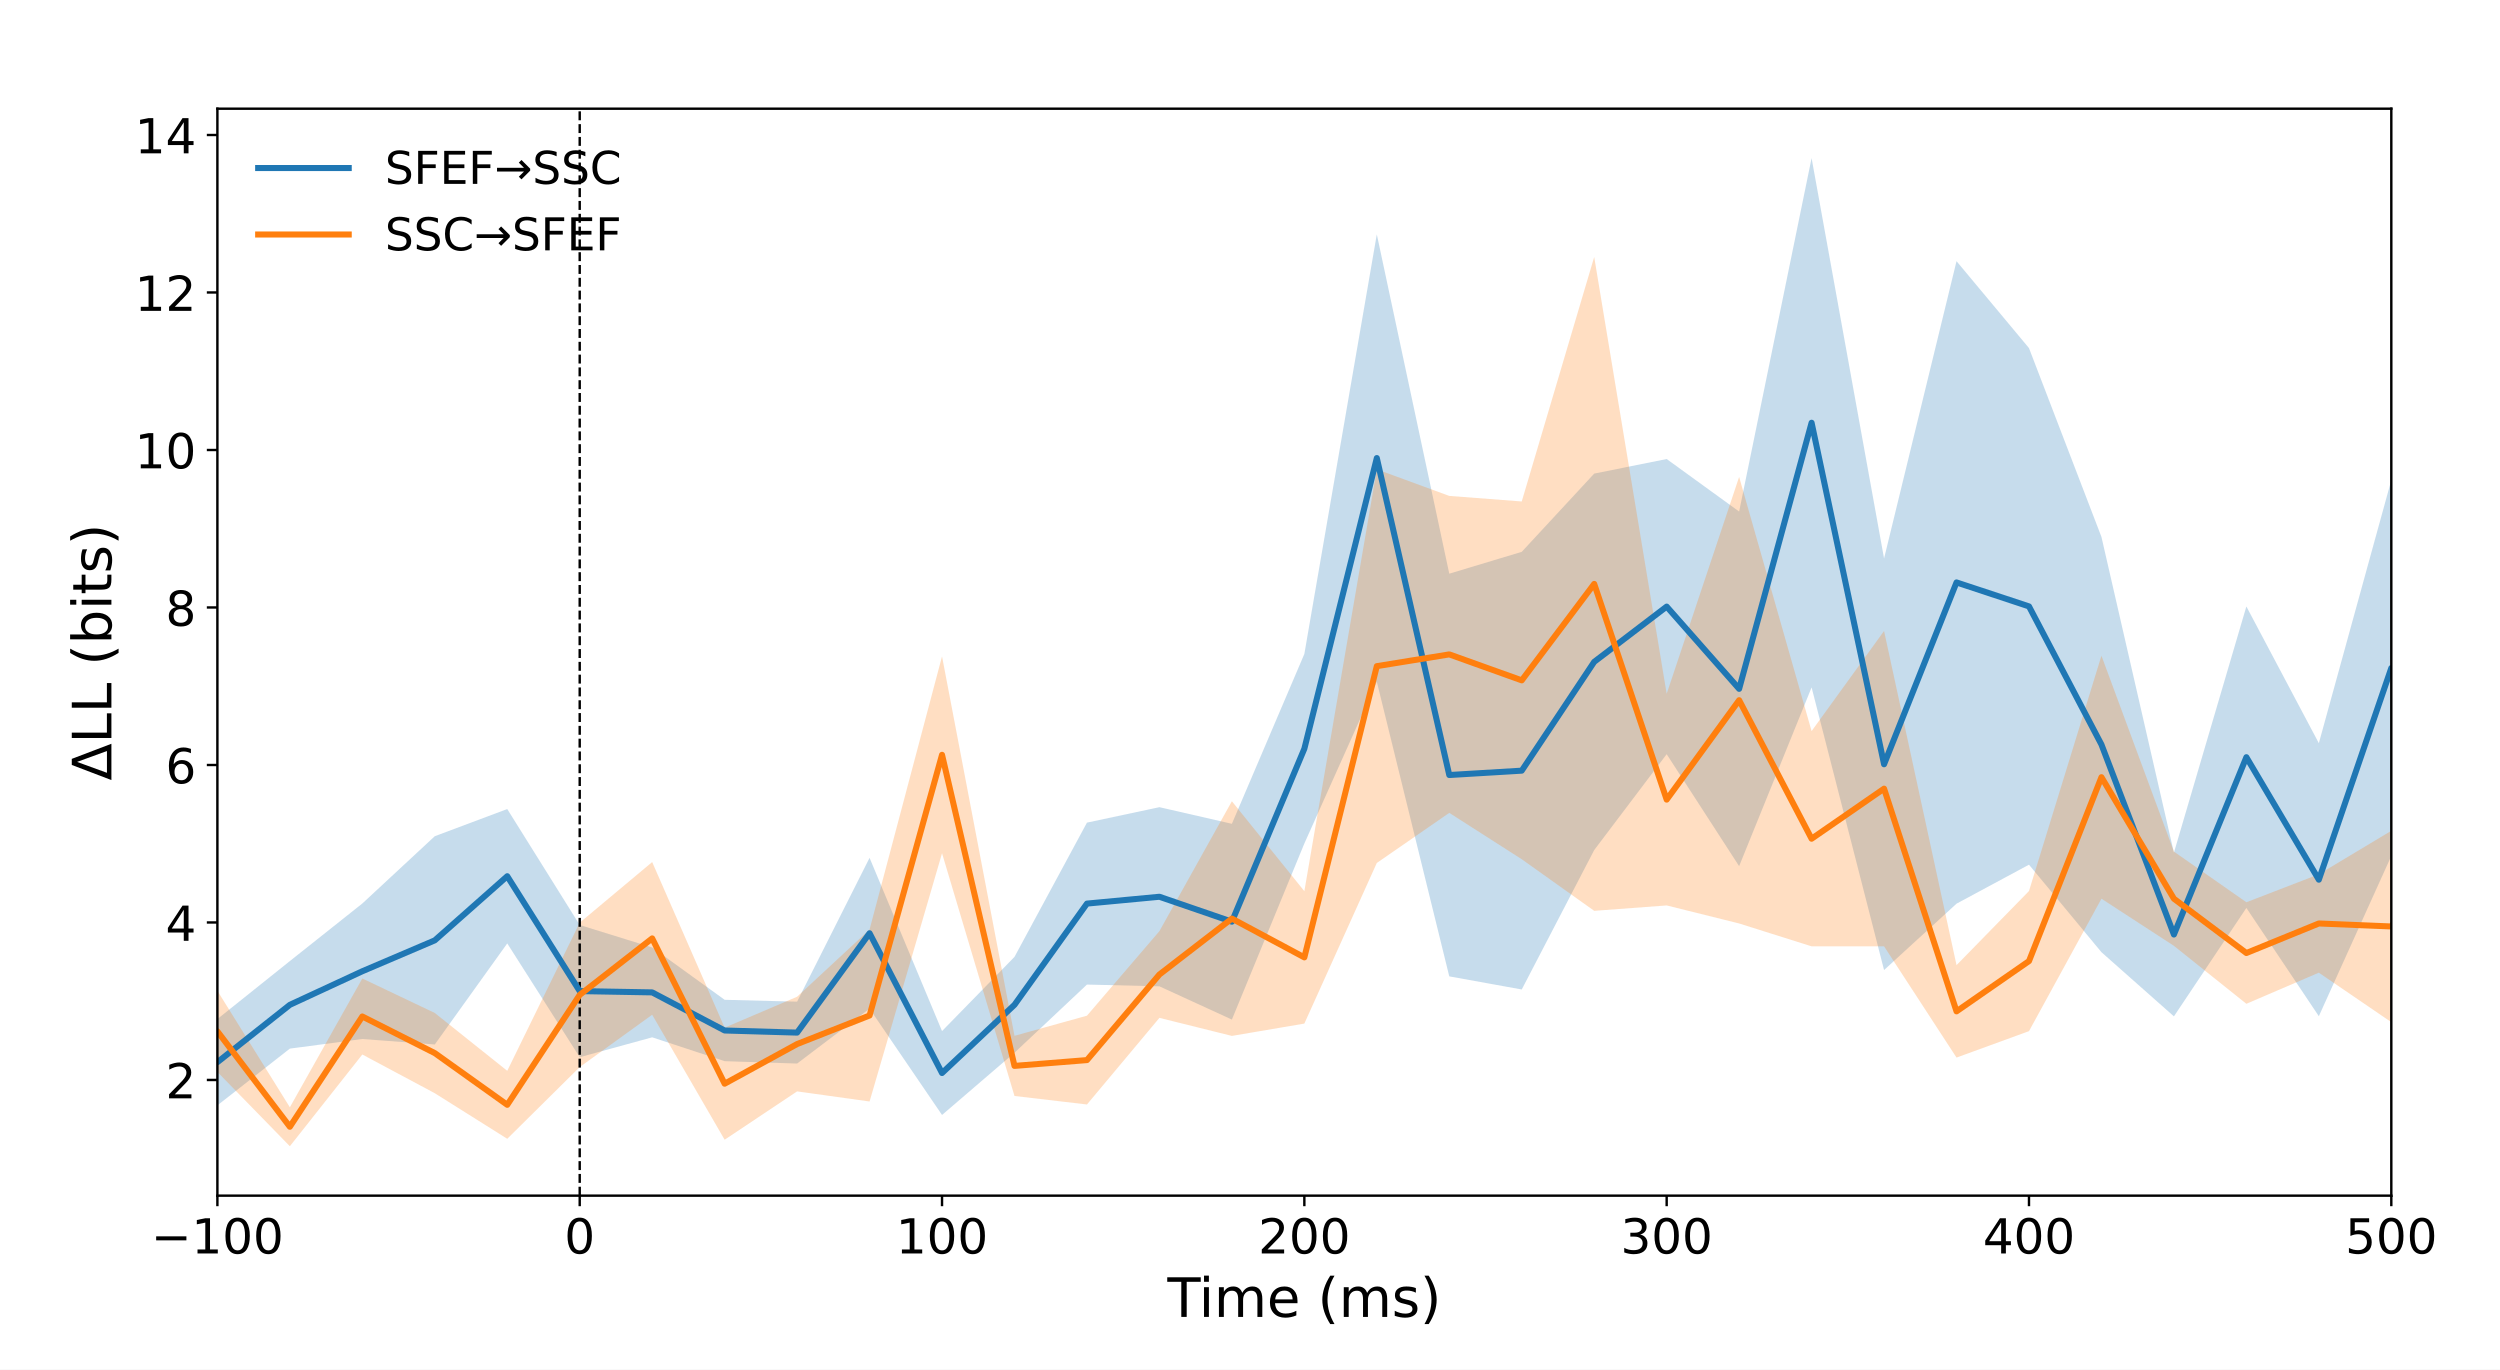
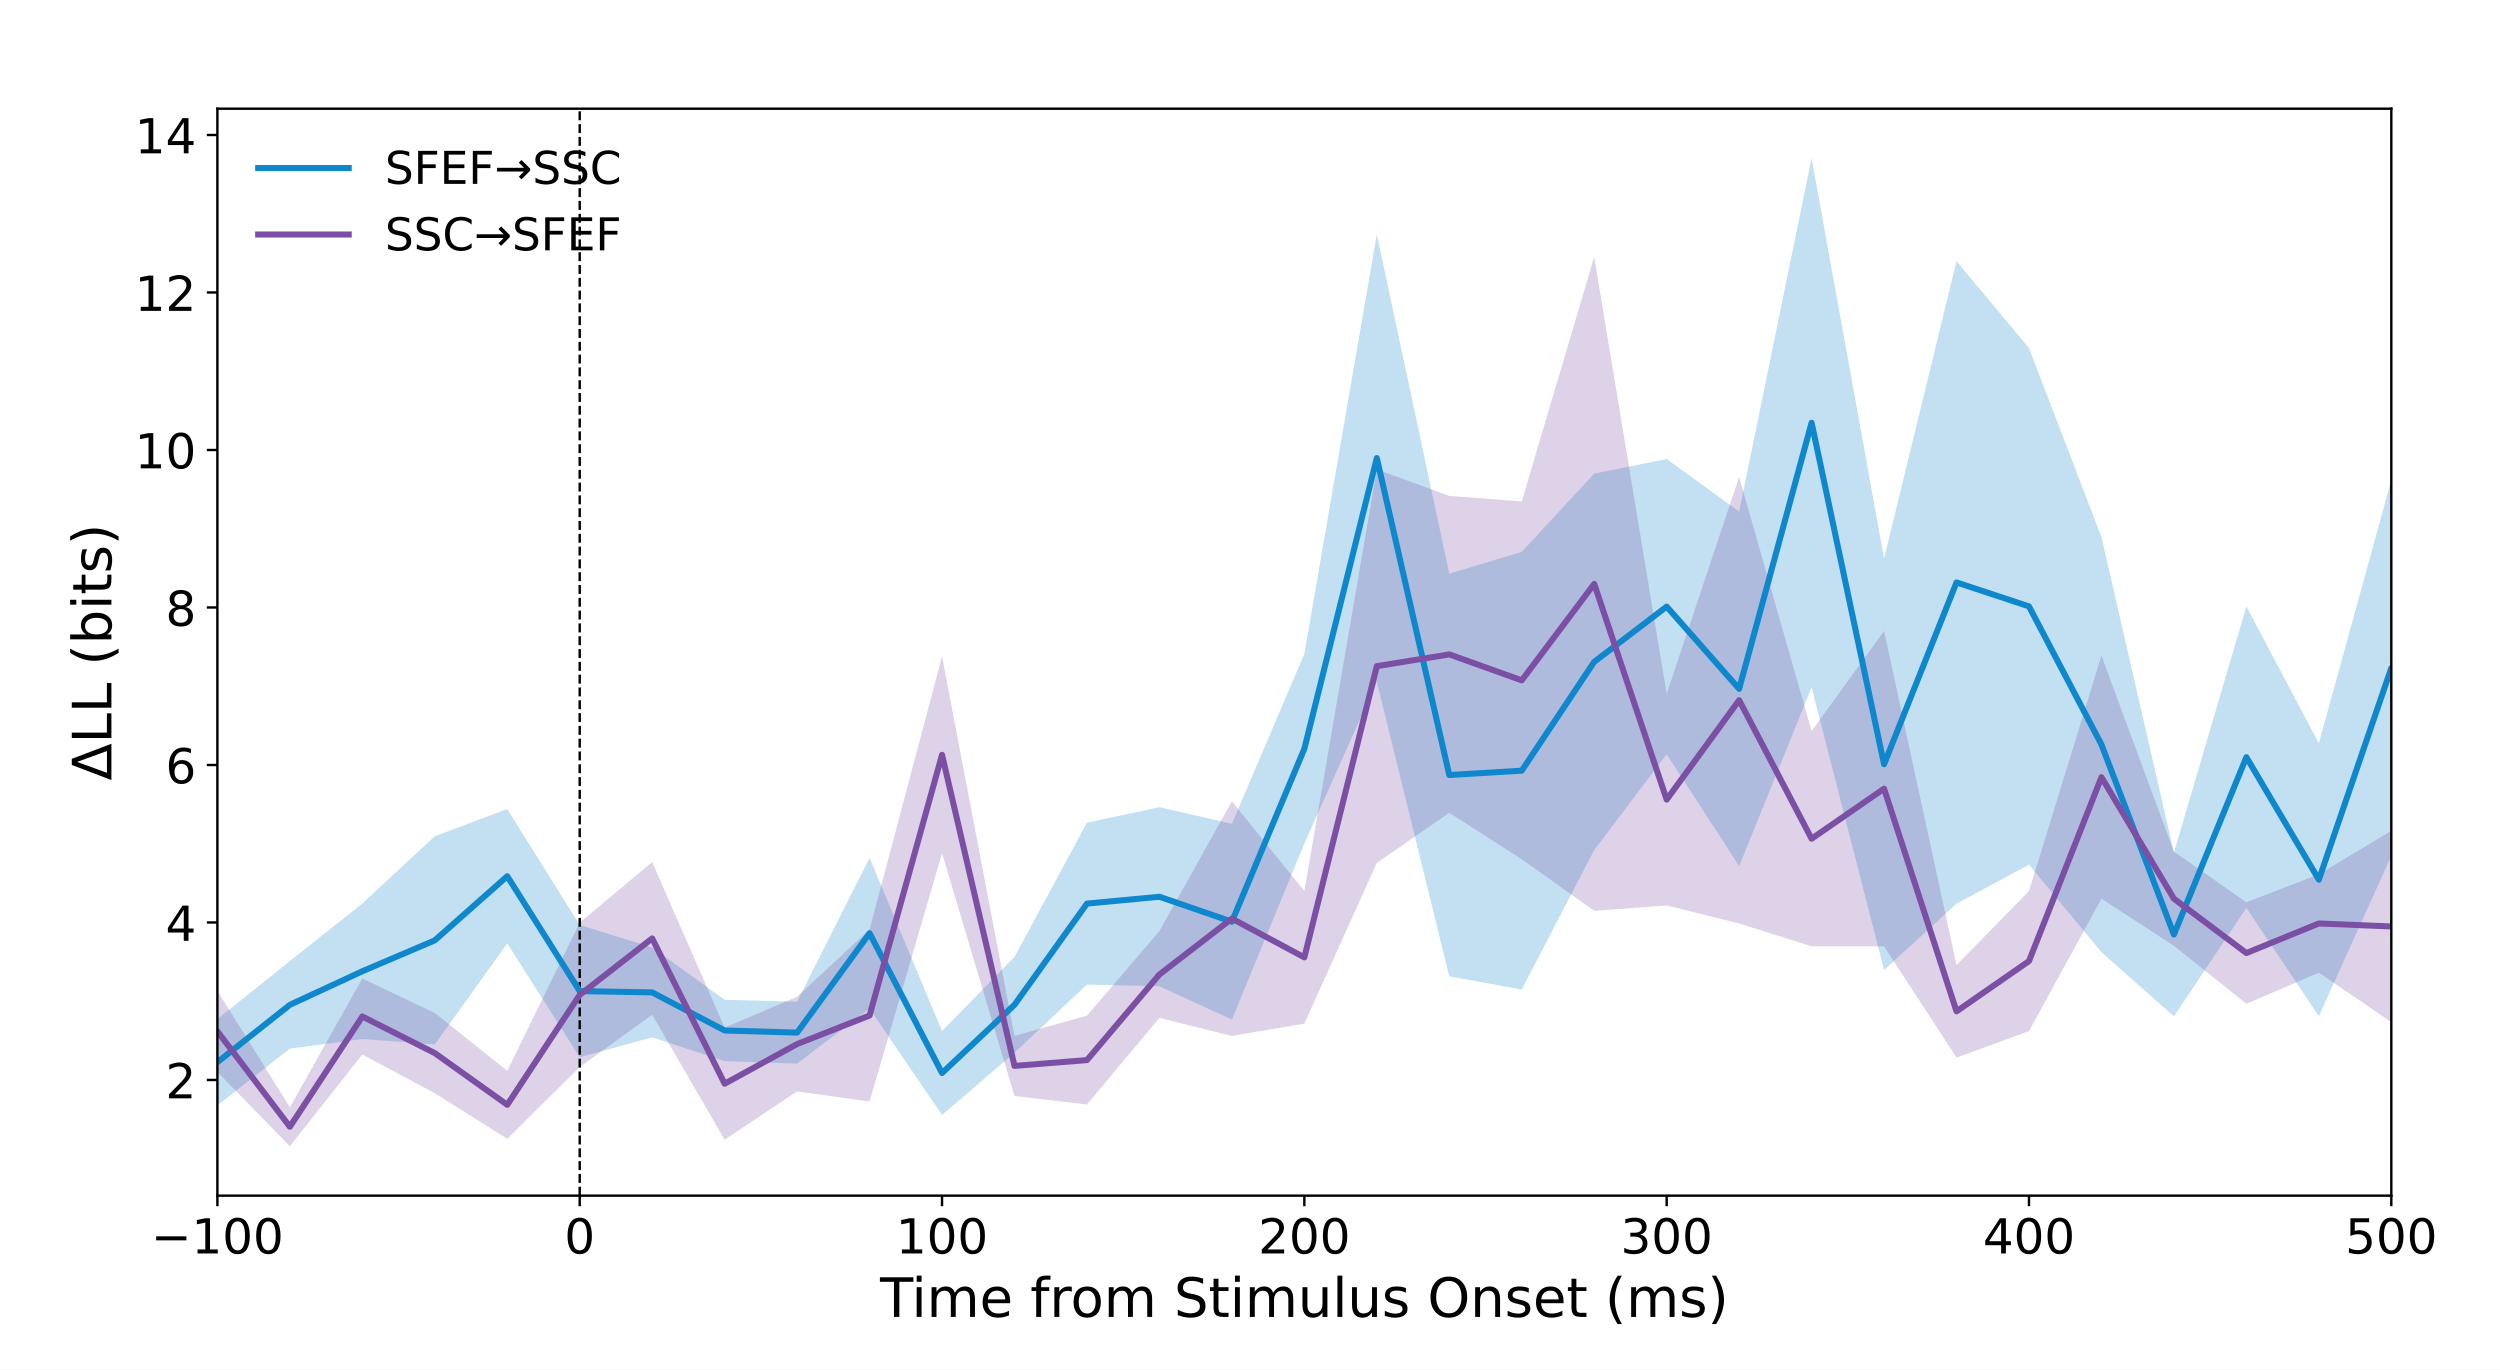
<svg xmlns="http://www.w3.org/2000/svg" xmlns:xlink="http://www.w3.org/1999/xlink" width="828pt" height="453.6pt" viewBox="0 0 828 453.6" version="1.1">
  <defs>
    <style type="text/css">*{stroke-linejoin: round; stroke-linecap: butt}</style>
  </defs>
  <g id="figure_1">
    <g id="patch_1">
      <path d="M 0 453.6  L 828 453.6  L 828 0  L 0 0  z " style="fill: #ffffff" />
    </g>
    <g id="axes_1">
      <g id="patch_2">
        <path d="M 72 396  L 792 396  L 792 36  L 72 36  z " style="fill: #ffffff" />
      </g>
      <g id="PolyCollection_1">
-         <path d="M -0 315.227  L -0 344.717  L 24 332.444  L 48 356.681  L 72 366.095  L 96 347.299  L 120 344.119  L 144 345.933  L 168 312.455  L 192 350.143  L 216 343.56  L 240 351.463  L 264 352.251  L 288 334.062  L 312 369.278  L 336 348.664  L 360 326.088  L 384 326.674  L 408 337.683  L 432 279.37  L 456 225.795  L 480 323.374  L 504 327.717  L 528 281.543  L 552 249.784  L 576 286.871  L 600 227.664  L 624 321.278  L 648 299.295  L 672 286.383  L 696 315.368  L 720 336.622  L 744 300.708  L 768 336.566  L 792 283.49  L 816 345.918  L 840 343.339  L 864 358.102  L 888 331.821  L 912 344.611  L 936 348.339  L 960 317.379  L 984 371.995  L 1008 332.198  L 1032 302.107  L 1056 358.054  L 1080 348.692  L 1104 318.702  L 1128 364.106  L 1128 347.287  L 1128 347.287  L 1104 256.667  L 1080 313.809  L 1056 325.668  L 1032 278.759  L 1008 293.795  L 984 303.291  L 960 244.206  L 936 313.806  L 912 311.315  L 888 267.757  L 864 255.003  L 840 295.314  L 816 252.856  L 792 159.028  L 768 246.148  L 744 200.863  L 720 282.408  L 696 177.831  L 672 115.288  L 648 86.501  L 624 184.969  L 600 52.364  L 576 169.423  L 552 152.026  L 528 156.853  L 504 182.768  L 480 190.001  L 456 77.625  L 432 216.594  L 408 272.843  L 384 267.338  L 360 272.454  L 336 316.92  L 312 341.497  L 288 284.118  L 264 331.747  L 240 331.134  L 216 313.798  L 192 306.359  L 168 267.955  L 144 276.954  L 120 299.238  L 96 318.307  L 72 337.502  L 48 318.156  L 24 278.362  L -0 315.227  z " clip-path="url(#pb7747991c2)" style="fill: #1f77b4; fill-opacity: 0.25" />
+         <path d="M -0 315.227  L -0 344.717  L 24 332.444  L 48 356.681  L 72 366.095  L 96 347.299  L 120 344.119  L 144 345.933  L 168 312.455  L 192 350.143  L 216 343.56  L 240 351.463  L 264 352.251  L 288 334.062  L 312 369.278  L 336 348.664  L 360 326.088  L 384 326.674  L 408 337.683  L 432 279.37  L 456 225.795  L 480 323.374  L 504 327.717  L 528 281.543  L 552 249.784  L 576 286.871  L 600 227.664  L 624 321.278  L 648 299.295  L 672 286.383  L 696 315.368  L 720 336.622  L 744 300.708  L 768 336.566  L 792 283.49  L 816 345.918  L 840 343.339  L 864 358.102  L 888 331.821  L 912 344.611  L 936 348.339  L 960 317.379  L 984 371.995  L 1008 332.198  L 1032 302.107  L 1056 358.054  L 1080 348.692  L 1104 318.702  L 1128 364.106  L 1128 347.287  L 1128 347.287  L 1104 256.667  L 1080 313.809  L 1056 325.668  L 1032 278.759  L 1008 293.795  L 984 303.291  L 960 244.206  L 936 313.806  L 912 311.315  L 888 267.757  L 864 255.003  L 840 295.314  L 816 252.856  L 792 159.028  L 768 246.148  L 744 200.863  L 720 282.408  L 696 177.831  L 672 115.288  L 648 86.501  L 624 184.969  L 600 52.364  L 576 169.423  L 552 152.026  L 528 156.853  L 504 182.768  L 480 190.001  L 456 77.625  L 432 216.594  L 408 272.843  L 384 267.338  L 360 272.454  L 336 316.92  L 312 341.497  L 288 284.118  L 264 331.747  L 240 331.134  L 216 313.798  L 192 306.359  L 168 267.955  L 144 276.954  L 120 299.238  L 96 318.307  L 72 337.502  L 48 318.156  L 24 278.362  L -0 315.227  z " clip-path="url(#p5a23e002a0)" style="fill: #0e87cc; fill-opacity: 0.25" />
      </g>
      <g id="PolyCollection_2">
-         <path d="M -0 329.297  L -0 362.845  L 24 315.295  L 48 348.409  L 72 355.025  L 96 379.636  L 120 349.251  L 144 362.075  L 168 377.169  L 192 353.414  L 216 336.084  L 240 377.477  L 264 361.465  L 288 364.818  L 312 282.6  L 336 362.989  L 360 365.806  L 384 337.117  L 408 343.094  L 432 339.01  L 456 285.811  L 480 269.218  L 504 284.578  L 528 301.666  L 552 299.88  L 576 305.854  L 600 313.428  L 624 313.428  L 648 350.273  L 672 341.516  L 696 297.652  L 720 313.259  L 744 332.455  L 768 322.15  L 792 338.538  L 816 294.463  L 840 346.294  L 864 355.068  L 888 368.441  L 912 369.835  L 936 359.564  L 960 355.545  L 984 378.083  L 1008 341.828  L 1032 350.079  L 1056 361.922  L 1080 359.685  L 1104 368.745  L 1128 364.657  L 1128 338.504  L 1128 338.504  L 1104 350.421  L 1080 323.612  L 1056 338.414  L 1032 304.602  L 1008 287.659  L 984 364.757  L 960 319.527  L 936 309.15  L 912 333.35  L 888 344.333  L 864 323.531  L 840 273.633  L 816 252.615  L 792 275.152  L 768 289.555  L 744 298.827  L 720 282.051  L 696 217.17  L 672 295.112  L 648 319.655  L 624 208.978  L 600 242.142  L 576 157.963  L 552 229.787  L 528 85.117  L 504 166.085  L 480 164.248  L 456 155.449  L 432 295.157  L 408 265.376  L 384 308.387  L 360 336.397  L 336 343.064  L 312 217.398  L 288 307.855  L 264 330.116  L 240 340.364  L 216 285.516  L 192 305.592  L 168 354.656  L 144 335.496  L 120 324.073  L 96 366.734  L 72 328.145  L 48 307.885  L 24 269.693  L -0 329.297  z " clip-path="url(#pb7747991c2)" style="fill: #ff7f0e; fill-opacity: 0.25" />
+         <path d="M -0 329.297  L -0 362.845  L 24 315.295  L 48 348.409  L 72 355.025  L 96 379.636  L 120 349.251  L 144 362.075  L 168 377.169  L 192 353.414  L 216 336.084  L 240 377.477  L 264 361.465  L 288 364.818  L 312 282.6  L 336 362.989  L 360 365.806  L 384 337.117  L 408 343.094  L 432 339.01  L 456 285.811  L 480 269.218  L 504 284.578  L 528 301.666  L 552 299.88  L 576 305.854  L 600 313.428  L 624 313.428  L 648 350.273  L 672 341.516  L 696 297.652  L 720 313.259  L 744 332.455  L 768 322.15  L 792 338.538  L 816 294.463  L 840 346.294  L 864 355.068  L 888 368.441  L 912 369.835  L 936 359.564  L 960 355.545  L 984 378.083  L 1008 341.828  L 1032 350.079  L 1056 361.922  L 1080 359.685  L 1104 368.745  L 1128 364.657  L 1128 338.504  L 1128 338.504  L 1104 350.421  L 1080 323.612  L 1056 338.414  L 1032 304.602  L 1008 287.659  L 984 364.757  L 960 319.527  L 936 309.15  L 912 333.35  L 888 344.333  L 864 323.531  L 840 273.633  L 816 252.615  L 792 275.152  L 768 289.555  L 744 298.827  L 720 282.051  L 696 217.17  L 672 295.112  L 648 319.655  L 624 208.978  L 600 242.142  L 576 157.963  L 552 229.787  L 528 85.117  L 504 166.085  L 480 164.248  L 456 155.449  L 432 295.157  L 408 265.376  L 384 308.387  L 360 336.397  L 336 343.064  L 312 217.398  L 288 307.855  L 264 330.116  L 240 340.364  L 216 285.516  L 192 305.592  L 168 354.656  L 144 335.496  L 120 324.073  L 96 366.734  L 72 328.145  L 48 307.885  L 24 269.693  L -0 329.297  z " clip-path="url(#p5a23e002a0)" style="fill: #7b4fa3; fill-opacity: 0.25" />
      </g>
      <g id="matplotlib.axis_1">
        <g id="xtick_1">
          <g id="line2d_1">
            <defs>
-               <path id="m51a0d6fb91" d="M 0 0  L 0 3.5  " style="stroke: #000000; stroke-width: 0.8" />
-             </defs>
-             <g>
-               <use xlink:href="#m51a0d6fb91" x="72" y="396" style="stroke: #000000; stroke-width: 0.8" />
+               <path id="mdf5545e99c" d="M 0 0  L 0 3.5  " style="stroke: #000000; stroke-width: 0.8" />
+             </defs>
+             <g>
+               <use xlink:href="#mdf5545e99c" x="72" y="396" style="stroke: #000000; stroke-width: 0.8" />
            </g>
          </g>
          <g id="text_1">
            <g transform="translate(50.02625 415.1575) scale(0.16 -0.16)">
              <defs>
                <path id="DejaVuSans-2212" d="M 678 2272  L 4684 2272  L 4684 1741  L 678 1741  L 678 2272  z " transform="scale(0.015625)" />
                <path id="DejaVuSans-31" d="M 794 531  L 1825 531  L 1825 4091  L 703 3866  L 703 4441  L 1819 4666  L 2450 4666  L 2450 531  L 3481 531  L 3481 0  L 794 0  L 794 531  z " transform="scale(0.015625)" />
                <path id="DejaVuSans-30" d="M 2034 4250  Q 1547 4250 1301 3770  Q 1056 3291 1056 2328  Q 1056 1369 1301 889  Q 1547 409 2034 409  Q 2525 409 2770 889  Q 3016 1369 3016 2328  Q 3016 3291 2770 3770  Q 2525 4250 2034 4250  z M 2034 4750  Q 2819 4750 3233 4129  Q 3647 3509 3647 2328  Q 3647 1150 3233 529  Q 2819 -91 2034 -91  Q 1250 -91 836 529  Q 422 1150 422 2328  Q 422 3509 836 4129  Q 1250 4750 2034 4750  z " transform="scale(0.015625)" />
              </defs>
              <use xlink:href="#DejaVuSans-2212" />
              <use xlink:href="#DejaVuSans-31" x="83.789" />
              <use xlink:href="#DejaVuSans-30" x="147.412" />
              <use xlink:href="#DejaVuSans-30" x="211.035" />
            </g>
          </g>
        </g>
        <g id="xtick_2">
          <g id="line2d_2">
            <g>
-               <use xlink:href="#m51a0d6fb91" x="192" y="396" style="stroke: #000000; stroke-width: 0.8" />
+               <use xlink:href="#mdf5545e99c" x="192" y="396" style="stroke: #000000; stroke-width: 0.8" />
            </g>
          </g>
          <g id="text_2">
            <g transform="translate(186.91 415.1575) scale(0.16 -0.16)">
              <use xlink:href="#DejaVuSans-30" />
            </g>
          </g>
        </g>
        <g id="xtick_3">
          <g id="line2d_3">
            <g>
-               <use xlink:href="#m51a0d6fb91" x="312" y="396" style="stroke: #000000; stroke-width: 0.8" />
+               <use xlink:href="#mdf5545e99c" x="312" y="396" style="stroke: #000000; stroke-width: 0.8" />
            </g>
          </g>
          <g id="text_3">
            <g transform="translate(296.73 415.1575) scale(0.16 -0.16)">
              <use xlink:href="#DejaVuSans-31" />
              <use xlink:href="#DejaVuSans-30" x="63.623" />
              <use xlink:href="#DejaVuSans-30" x="127.246" />
            </g>
          </g>
        </g>
        <g id="xtick_4">
          <g id="line2d_4">
            <g>
-               <use xlink:href="#m51a0d6fb91" x="432" y="396" style="stroke: #000000; stroke-width: 0.8" />
+               <use xlink:href="#mdf5545e99c" x="432" y="396" style="stroke: #000000; stroke-width: 0.8" />
            </g>
          </g>
          <g id="text_4">
            <g transform="translate(416.73 415.1575) scale(0.16 -0.16)">
              <defs>
                <path id="DejaVuSans-32" d="M 1228 531  L 3431 531  L 3431 0  L 469 0  L 469 531  Q 828 903 1448 1529  Q 2069 2156 2228 2338  Q 2531 2678 2651 2914  Q 2772 3150 2772 3378  Q 2772 3750 2511 3984  Q 2250 4219 1831 4219  Q 1534 4219 1204 4116  Q 875 4013 500 3803  L 500 4441  Q 881 4594 1212 4672  Q 1544 4750 1819 4750  Q 2544 4750 2975 4387  Q 3406 4025 3406 3419  Q 3406 3131 3298 2873  Q 3191 2616 2906 2266  Q 2828 2175 2409 1742  Q 1991 1309 1228 531  z " transform="scale(0.015625)" />
              </defs>
              <use xlink:href="#DejaVuSans-32" />
              <use xlink:href="#DejaVuSans-30" x="63.623" />
              <use xlink:href="#DejaVuSans-30" x="127.246" />
            </g>
          </g>
        </g>
        <g id="xtick_5">
          <g id="line2d_5">
            <g>
-               <use xlink:href="#m51a0d6fb91" x="552" y="396" style="stroke: #000000; stroke-width: 0.8" />
+               <use xlink:href="#mdf5545e99c" x="552" y="396" style="stroke: #000000; stroke-width: 0.8" />
            </g>
          </g>
          <g id="text_5">
            <g transform="translate(536.73 415.1575) scale(0.16 -0.16)">
              <defs>
                <path id="DejaVuSans-33" d="M 2597 2516  Q 3050 2419 3304 2112  Q 3559 1806 3559 1356  Q 3559 666 3084 287  Q 2609 -91 1734 -91  Q 1441 -91 1130 -33  Q 819 25 488 141  L 488 750  Q 750 597 1062 519  Q 1375 441 1716 441  Q 2309 441 2620 675  Q 2931 909 2931 1356  Q 2931 1769 2642 2001  Q 2353 2234 1838 2234  L 1294 2234  L 1294 2753  L 1863 2753  Q 2328 2753 2575 2939  Q 2822 3125 2822 3475  Q 2822 3834 2567 4026  Q 2313 4219 1838 4219  Q 1578 4219 1281 4162  Q 984 4106 628 3988  L 628 4550  Q 988 4650 1302 4700  Q 1616 4750 1894 4750  Q 2613 4750 3031 4423  Q 3450 4097 3450 3541  Q 3450 3153 3228 2886  Q 3006 2619 2597 2516  z " transform="scale(0.015625)" />
              </defs>
              <use xlink:href="#DejaVuSans-33" />
              <use xlink:href="#DejaVuSans-30" x="63.623" />
              <use xlink:href="#DejaVuSans-30" x="127.246" />
            </g>
          </g>
        </g>
        <g id="xtick_6">
          <g id="line2d_6">
            <g>
-               <use xlink:href="#m51a0d6fb91" x="672" y="396" style="stroke: #000000; stroke-width: 0.8" />
+               <use xlink:href="#mdf5545e99c" x="672" y="396" style="stroke: #000000; stroke-width: 0.8" />
            </g>
          </g>
          <g id="text_6">
            <g transform="translate(656.73 415.1575) scale(0.16 -0.16)">
              <defs>
                <path id="DejaVuSans-34" d="M 2419 4116  L 825 1625  L 2419 1625  L 2419 4116  z M 2253 4666  L 3047 4666  L 3047 1625  L 3713 1625  L 3713 1100  L 3047 1100  L 3047 0  L 2419 0  L 2419 1100  L 313 1100  L 313 1709  L 2253 4666  z " transform="scale(0.015625)" />
              </defs>
              <use xlink:href="#DejaVuSans-34" />
              <use xlink:href="#DejaVuSans-30" x="63.623" />
              <use xlink:href="#DejaVuSans-30" x="127.246" />
            </g>
          </g>
        </g>
        <g id="xtick_7">
          <g id="line2d_7">
            <g>
-               <use xlink:href="#m51a0d6fb91" x="792" y="396" style="stroke: #000000; stroke-width: 0.8" />
+               <use xlink:href="#mdf5545e99c" x="792" y="396" style="stroke: #000000; stroke-width: 0.8" />
            </g>
          </g>
          <g id="text_7">
            <g transform="translate(776.73 415.1575) scale(0.16 -0.16)">
              <defs>
                <path id="DejaVuSans-35" d="M 691 4666  L 3169 4666  L 3169 4134  L 1269 4134  L 1269 2991  Q 1406 3038 1543 3061  Q 1681 3084 1819 3084  Q 2600 3084 3056 2656  Q 3513 2228 3513 1497  Q 3513 744 3044 326  Q 2575 -91 1722 -91  Q 1428 -91 1123 -41  Q 819 9 494 109  L 494 744  Q 775 591 1075 516  Q 1375 441 1709 441  Q 2250 441 2565 725  Q 2881 1009 2881 1497  Q 2881 1984 2565 2268  Q 2250 2553 1709 2553  Q 1456 2553 1204 2497  Q 953 2441 691 2322  L 691 4666  z " transform="scale(0.015625)" />
              </defs>
              <use xlink:href="#DejaVuSans-35" />
              <use xlink:href="#DejaVuSans-30" x="63.623" />
              <use xlink:href="#DejaVuSans-30" x="127.246" />
            </g>
          </g>
        </g>
        <g id="text_8">
-           <g transform="translate(386.6414 436.1622) scale(0.18 -0.18)">
+           <g transform="translate(291.4734 436.1622) scale(0.18 -0.18)">
            <defs>
              <path id="DejaVuSans-54" d="M -19 4666  L 3928 4666  L 3928 4134  L 2272 4134  L 2272 0  L 1638 0  L 1638 4134  L -19 4134  L -19 4666  z " transform="scale(0.015625)" />
              <path id="DejaVuSans-69" d="M 603 3500  L 1178 3500  L 1178 0  L 603 0  L 603 3500  z M 603 4863  L 1178 4863  L 1178 4134  L 603 4134  L 603 4863  z " transform="scale(0.015625)" />
              <path id="DejaVuSans-6d" d="M 3328 2828  Q 3544 3216 3844 3400  Q 4144 3584 4550 3584  Q 5097 3584 5394 3201  Q 5691 2819 5691 2113  L 5691 0  L 5113 0  L 5113 2094  Q 5113 2597 4934 2840  Q 4756 3084 4391 3084  Q 3944 3084 3684 2787  Q 3425 2491 3425 1978  L 3425 0  L 2847 0  L 2847 2094  Q 2847 2600 2669 2842  Q 2491 3084 2119 3084  Q 1678 3084 1418 2786  Q 1159 2488 1159 1978  L 1159 0  L 581 0  L 581 3500  L 1159 3500  L 1159 2956  Q 1356 3278 1631 3431  Q 1906 3584 2284 3584  Q 2666 3584 2933 3390  Q 3200 3197 3328 2828  z " transform="scale(0.015625)" />
              <path id="DejaVuSans-65" d="M 3597 1894  L 3597 1613  L 953 1613  Q 991 1019 1311 708  Q 1631 397 2203 397  Q 2534 397 2845 478  Q 3156 559 3463 722  L 3463 178  Q 3153 47 2828 -22  Q 2503 -91 2169 -91  Q 1331 -91 842 396  Q 353 884 353 1716  Q 353 2575 817 3079  Q 1281 3584 2069 3584  Q 2775 3584 3186 3129  Q 3597 2675 3597 1894  z M 3022 2063  Q 3016 2534 2758 2815  Q 2500 3097 2075 3097  Q 1594 3097 1305 2825  Q 1016 2553 972 2059  L 3022 2063  z " transform="scale(0.015625)" />
              <path id="DejaVuSans-20" transform="scale(0.015625)" />
+               <path id="DejaVuSans-66" d="M 2375 4863  L 2375 4384  L 1825 4384  Q 1516 4384 1395 4259  Q 1275 4134 1275 3809  L 1275 3500  L 2222 3500  L 2222 3053  L 1275 3053  L 1275 0  L 697 0  L 697 3053  L 147 3053  L 147 3500  L 697 3500  L 697 3744  Q 697 4328 969 4595  Q 1241 4863 1831 4863  L 2375 4863  z " transform="scale(0.015625)" />
+               <path id="DejaVuSans-72" d="M 2631 2963  Q 2534 3019 2420 3045  Q 2306 3072 2169 3072  Q 1681 3072 1420 2755  Q 1159 2438 1159 1844  L 1159 0  L 581 0  L 581 3500  L 1159 3500  L 1159 2956  Q 1341 3275 1631 3429  Q 1922 3584 2338 3584  Q 2397 3584 2469 3576  Q 2541 3569 2628 3553  L 2631 2963  z " transform="scale(0.015625)" />
+               <path id="DejaVuSans-6f" d="M 1959 3097  Q 1497 3097 1228 2736  Q 959 2375 959 1747  Q 959 1119 1226 758  Q 1494 397 1959 397  Q 2419 397 2687 759  Q 2956 1122 2956 1747  Q 2956 2369 2687 2733  Q 2419 3097 1959 3097  z M 1959 3584  Q 2709 3584 3137 3096  Q 3566 2609 3566 1747  Q 3566 888 3137 398  Q 2709 -91 1959 -91  Q 1206 -91 779 398  Q 353 888 353 1747  Q 353 2609 779 3096  Q 1206 3584 1959 3584  z " transform="scale(0.015625)" />
+               <path id="DejaVuSans-53" d="M 3425 4513  L 3425 3897  Q 3066 4069 2747 4153  Q 2428 4238 2131 4238  Q 1616 4238 1336 4038  Q 1056 3838 1056 3469  Q 1056 3159 1242 3001  Q 1428 2844 1947 2747  L 2328 2669  Q 3034 2534 3370 2195  Q 3706 1856 3706 1288  Q 3706 609 3251 259  Q 2797 -91 1919 -91  Q 1588 -91 1214 -16  Q 841 59 441 206  L 441 856  Q 825 641 1194 531  Q 1563 422 1919 422  Q 2459 422 2753 634  Q 3047 847 3047 1241  Q 3047 1584 2836 1778  Q 2625 1972 2144 2069  L 1759 2144  Q 1053 2284 737 2584  Q 422 2884 422 3419  Q 422 4038 858 4394  Q 1294 4750 2059 4750  Q 2388 4750 2728 4690  Q 3069 4631 3425 4513  z " transform="scale(0.015625)" />
+               <path id="DejaVuSans-74" d="M 1172 4494  L 1172 3500  L 2356 3500  L 2356 3053  L 1172 3053  L 1172 1153  Q 1172 725 1289 603  Q 1406 481 1766 481  L 2356 481  L 2356 0  L 1766 0  Q 1100 0 847 248  Q 594 497 594 1153  L 594 3053  L 172 3053  L 172 3500  L 594 3500  L 594 4494  L 1172 4494  z " transform="scale(0.015625)" />
+               <path id="DejaVuSans-75" d="M 544 1381  L 544 3500  L 1119 3500  L 1119 1403  Q 1119 906 1312 657  Q 1506 409 1894 409  Q 2359 409 2629 706  Q 2900 1003 2900 1516  L 2900 3500  L 3475 3500  L 3475 0  L 2900 0  L 2900 538  Q 2691 219 2414 64  Q 2138 -91 1772 -91  Q 1169 -91 856 284  Q 544 659 544 1381  z M 1991 3584  L 1991 3584  z " transform="scale(0.015625)" />
+               <path id="DejaVuSans-6c" d="M 603 4863  L 1178 4863  L 1178 0  L 603 0  L 603 4863  z " transform="scale(0.015625)" />
+               <path id="DejaVuSans-73" d="M 2834 3397  L 2834 2853  Q 2591 2978 2328 3040  Q 2066 3103 1784 3103  Q 1356 3103 1142 2972  Q 928 2841 928 2578  Q 928 2378 1081 2264  Q 1234 2150 1697 2047  L 1894 2003  Q 2506 1872 2764 1633  Q 3022 1394 3022 966  Q 3022 478 2636 193  Q 2250 -91 1575 -91  Q 1294 -91 989 -36  Q 684 19 347 128  L 347 722  Q 666 556 975 473  Q 1284 391 1588 391  Q 1994 391 2212 530  Q 2431 669 2431 922  Q 2431 1156 2273 1281  Q 2116 1406 1581 1522  L 1381 1569  Q 847 1681 609 1914  Q 372 2147 372 2553  Q 372 3047 722 3315  Q 1072 3584 1716 3584  Q 2034 3584 2315 3537  Q 2597 3491 2834 3397  z " transform="scale(0.015625)" />
+               <path id="DejaVuSans-4f" d="M 2522 4238  Q 1834 4238 1429 3725  Q 1025 3213 1025 2328  Q 1025 1447 1429 934  Q 1834 422 2522 422  Q 3209 422 3611 934  Q 4013 1447 4013 2328  Q 4013 3213 3611 3725  Q 3209 4238 2522 4238  z M 2522 4750  Q 3503 4750 4090 4092  Q 4678 3434 4678 2328  Q 4678 1225 4090 567  Q 3503 -91 2522 -91  Q 1538 -91 948 565  Q 359 1222 359 2328  Q 359 3434 948 4092  Q 1538 4750 2522 4750  z " transform="scale(0.015625)" />
+               <path id="DejaVuSans-6e" d="M 3513 2113  L 3513 0  L 2938 0  L 2938 2094  Q 2938 2591 2744 2837  Q 2550 3084 2163 3084  Q 1697 3084 1428 2787  Q 1159 2491 1159 1978  L 1159 0  L 581 0  L 581 3500  L 1159 3500  L 1159 2956  Q 1366 3272 1645 3428  Q 1925 3584 2291 3584  Q 2894 3584 3203 3211  Q 3513 2838 3513 2113  z " transform="scale(0.015625)" />
              <path id="DejaVuSans-28" d="M 1984 4856  Q 1566 4138 1362 3434  Q 1159 2731 1159 2009  Q 1159 1288 1364 580  Q 1569 -128 1984 -844  L 1484 -844  Q 1016 -109 783 600  Q 550 1309 550 2009  Q 550 2706 781 3412  Q 1013 4119 1484 4856  L 1984 4856  z " transform="scale(0.015625)" />
-               <path id="DejaVuSans-73" d="M 2834 3397  L 2834 2853  Q 2591 2978 2328 3040  Q 2066 3103 1784 3103  Q 1356 3103 1142 2972  Q 928 2841 928 2578  Q 928 2378 1081 2264  Q 1234 2150 1697 2047  L 1894 2003  Q 2506 1872 2764 1633  Q 3022 1394 3022 966  Q 3022 478 2636 193  Q 2250 -91 1575 -91  Q 1294 -91 989 -36  Q 684 19 347 128  L 347 722  Q 666 556 975 473  Q 1284 391 1588 391  Q 1994 391 2212 530  Q 2431 669 2431 922  Q 2431 1156 2273 1281  Q 2116 1406 1581 1522  L 1381 1569  Q 847 1681 609 1914  Q 372 2147 372 2553  Q 372 3047 722 3315  Q 1072 3584 1716 3584  Q 2034 3584 2315 3537  Q 2597 3491 2834 3397  z " transform="scale(0.015625)" />
              <path id="DejaVuSans-29" d="M 513 4856  L 1013 4856  Q 1481 4119 1714 3412  Q 1947 2706 1947 2009  Q 1947 1309 1714 600  Q 1481 -109 1013 -844  L 513 -844  Q 928 -128 1133 580  Q 1338 1288 1338 2009  Q 1338 2731 1133 3434  Q 928 4138 513 4856  z " transform="scale(0.015625)" />
            </defs>
            <use xlink:href="#DejaVuSans-54" />
            <use xlink:href="#DejaVuSans-69" x="57.959" />
            <use xlink:href="#DejaVuSans-6d" x="85.742" />
            <use xlink:href="#DejaVuSans-65" x="183.154" />
            <use xlink:href="#DejaVuSans-20" x="244.678" />
-             <use xlink:href="#DejaVuSans-28" x="276.465" />
-             <use xlink:href="#DejaVuSans-6d" x="315.479" />
-             <use xlink:href="#DejaVuSans-73" x="412.891" />
-             <use xlink:href="#DejaVuSans-29" x="464.99" />
+             <use xlink:href="#DejaVuSans-66" x="276.465" />
+             <use xlink:href="#DejaVuSans-72" x="311.67" />
+             <use xlink:href="#DejaVuSans-6f" x="350.533" />
+             <use xlink:href="#DejaVuSans-6d" x="411.715" />
+             <use xlink:href="#DejaVuSans-20" x="509.127" />
+             <use xlink:href="#DejaVuSans-53" x="540.914" />
+             <use xlink:href="#DejaVuSans-74" x="604.391" />
+             <use xlink:href="#DejaVuSans-69" x="643.6" />
+             <use xlink:href="#DejaVuSans-6d" x="671.383" />
+             <use xlink:href="#DejaVuSans-75" x="768.795" />
+             <use xlink:href="#DejaVuSans-6c" x="832.174" />
+             <use xlink:href="#DejaVuSans-75" x="859.957" />
+             <use xlink:href="#DejaVuSans-73" x="923.336" />
+             <use xlink:href="#DejaVuSans-20" x="975.436" />
+             <use xlink:href="#DejaVuSans-4f" x="1007.223" />
+             <use xlink:href="#DejaVuSans-6e" x="1085.934" />
+             <use xlink:href="#DejaVuSans-73" x="1149.312" />
+             <use xlink:href="#DejaVuSans-65" x="1201.412" />
+             <use xlink:href="#DejaVuSans-74" x="1262.936" />
+             <use xlink:href="#DejaVuSans-20" x="1302.145" />
+             <use xlink:href="#DejaVuSans-28" x="1333.932" />
+             <use xlink:href="#DejaVuSans-6d" x="1372.945" />
+             <use xlink:href="#DejaVuSans-73" x="1470.357" />
+             <use xlink:href="#DejaVuSans-29" x="1522.457" />
          </g>
        </g>
      </g>
      <g id="matplotlib.axis_2">
        <g id="ytick_1">
          <g id="line2d_8">
            <defs>
-               <path id="m25500ba054" d="M 0 0  L -3.5 0  " style="stroke: #000000; stroke-width: 0.8" />
-             </defs>
-             <g>
-               <use xlink:href="#m25500ba054" x="72" y="357.686" style="stroke: #000000; stroke-width: 0.8" />
+               <path id="mc443384baf" d="M 0 0  L -3.5 0  " style="stroke: #000000; stroke-width: 0.8" />
+             </defs>
+             <g>
+               <use xlink:href="#mc443384baf" x="72" y="357.686" style="stroke: #000000; stroke-width: 0.8" />
            </g>
          </g>
          <g id="text_9">
            <g transform="translate(54.82 363.7643) scale(0.16 -0.16)">
              <use xlink:href="#DejaVuSans-32" />
            </g>
          </g>
        </g>
        <g id="ytick_2">
          <g id="line2d_9">
            <g>
-               <use xlink:href="#m25500ba054" x="72" y="305.523" style="stroke: #000000; stroke-width: 0.8" />
+               <use xlink:href="#mc443384baf" x="72" y="305.523" style="stroke: #000000; stroke-width: 0.8" />
            </g>
          </g>
          <g id="text_10">
            <g transform="translate(54.82 311.6016) scale(0.16 -0.16)">
              <use xlink:href="#DejaVuSans-34" />
            </g>
          </g>
        </g>
        <g id="ytick_3">
          <g id="line2d_10">
            <g>
-               <use xlink:href="#m25500ba054" x="72" y="253.36" style="stroke: #000000; stroke-width: 0.8" />
+               <use xlink:href="#mc443384baf" x="72" y="253.36" style="stroke: #000000; stroke-width: 0.8" />
            </g>
          </g>
          <g id="text_11">
            <g transform="translate(54.82 259.4388) scale(0.16 -0.16)">
              <defs>
                <path id="DejaVuSans-36" d="M 2113 2584  Q 1688 2584 1439 2293  Q 1191 2003 1191 1497  Q 1191 994 1439 701  Q 1688 409 2113 409  Q 2538 409 2786 701  Q 3034 994 3034 1497  Q 3034 2003 2786 2293  Q 2538 2584 2113 2584  z M 3366 4563  L 3366 3988  Q 3128 4100 2886 4159  Q 2644 4219 2406 4219  Q 1781 4219 1451 3797  Q 1122 3375 1075 2522  Q 1259 2794 1537 2939  Q 1816 3084 2150 3084  Q 2853 3084 3261 2657  Q 3669 2231 3669 1497  Q 3669 778 3244 343  Q 2819 -91 2113 -91  Q 1303 -91 875 529  Q 447 1150 447 2328  Q 447 3434 972 4092  Q 1497 4750 2381 4750  Q 2619 4750 2861 4703  Q 3103 4656 3366 4563  z " transform="scale(0.015625)" />
              </defs>
              <use xlink:href="#DejaVuSans-36" />
            </g>
          </g>
        </g>
        <g id="ytick_4">
          <g id="line2d_11">
            <g>
-               <use xlink:href="#m25500ba054" x="72" y="201.197" style="stroke: #000000; stroke-width: 0.8" />
+               <use xlink:href="#mc443384baf" x="72" y="201.197" style="stroke: #000000; stroke-width: 0.8" />
            </g>
          </g>
          <g id="text_12">
            <g transform="translate(54.82 207.2761) scale(0.16 -0.16)">
              <defs>
                <path id="DejaVuSans-38" d="M 2034 2216  Q 1584 2216 1326 1975  Q 1069 1734 1069 1313  Q 1069 891 1326 650  Q 1584 409 2034 409  Q 2484 409 2743 651  Q 3003 894 3003 1313  Q 3003 1734 2745 1975  Q 2488 2216 2034 2216  z M 1403 2484  Q 997 2584 770 2862  Q 544 3141 544 3541  Q 544 4100 942 4425  Q 1341 4750 2034 4750  Q 2731 4750 3128 4425  Q 3525 4100 3525 3541  Q 3525 3141 3298 2862  Q 3072 2584 2669 2484  Q 3125 2378 3379 2068  Q 3634 1759 3634 1313  Q 3634 634 3220 271  Q 2806 -91 2034 -91  Q 1263 -91 848 271  Q 434 634 434 1313  Q 434 1759 690 2068  Q 947 2378 1403 2484  z M 1172 3481  Q 1172 3119 1398 2916  Q 1625 2713 2034 2713  Q 2441 2713 2670 2916  Q 2900 3119 2900 3481  Q 2900 3844 2670 4047  Q 2441 4250 2034 4250  Q 1625 4250 1398 4047  Q 1172 3844 1172 3481  z " transform="scale(0.015625)" />
              </defs>
              <use xlink:href="#DejaVuSans-38" />
            </g>
          </g>
        </g>
        <g id="ytick_5">
          <g id="line2d_12">
            <g>
-               <use xlink:href="#m25500ba054" x="72" y="149.035" style="stroke: #000000; stroke-width: 0.8" />
+               <use xlink:href="#mc443384baf" x="72" y="149.035" style="stroke: #000000; stroke-width: 0.8" />
            </g>
          </g>
          <g id="text_13">
            <g transform="translate(44.64 155.1134) scale(0.16 -0.16)">
              <use xlink:href="#DejaVuSans-31" />
              <use xlink:href="#DejaVuSans-30" x="63.623" />
            </g>
          </g>
        </g>
        <g id="ytick_6">
          <g id="line2d_13">
            <g>
-               <use xlink:href="#m25500ba054" x="72" y="96.872" style="stroke: #000000; stroke-width: 0.8" />
+               <use xlink:href="#mc443384baf" x="72" y="96.872" style="stroke: #000000; stroke-width: 0.8" />
            </g>
          </g>
          <g id="text_14">
            <g transform="translate(44.64 102.9507) scale(0.16 -0.16)">
              <use xlink:href="#DejaVuSans-31" />
              <use xlink:href="#DejaVuSans-32" x="63.623" />
            </g>
          </g>
        </g>
        <g id="ytick_7">
          <g id="line2d_14">
            <g>
-               <use xlink:href="#m25500ba054" x="72" y="44.709" style="stroke: #000000; stroke-width: 0.8" />
+               <use xlink:href="#mc443384baf" x="72" y="44.709" style="stroke: #000000; stroke-width: 0.8" />
            </g>
          </g>
          <g id="text_15">
            <g transform="translate(44.64 50.78792) scale(0.16 -0.16)">
              <use xlink:href="#DejaVuSans-31" />
              <use xlink:href="#DejaVuSans-34" x="63.623" />
            </g>
          </g>
        </g>
        <g id="text_16">
          <g transform="translate(36.89656 258.4997) rotate(-90) scale(0.18 -0.18)">
            <defs>
              <path id="DejaVuSans-394" d="M 2188 4044  L 906 525  L 3472 525  L 2188 4044  z M 50 0  L 1831 4666  L 2547 4666  L 4325 0  L 50 0  z " transform="scale(0.015625)" />
              <path id="DejaVuSans-4c" d="M 628 4666  L 1259 4666  L 1259 531  L 3531 531  L 3531 0  L 628 0  L 628 4666  z " transform="scale(0.015625)" />
              <path id="DejaVuSans-62" d="M 3116 1747  Q 3116 2381 2855 2742  Q 2594 3103 2138 3103  Q 1681 3103 1420 2742  Q 1159 2381 1159 1747  Q 1159 1113 1420 752  Q 1681 391 2138 391  Q 2594 391 2855 752  Q 3116 1113 3116 1747  z M 1159 2969  Q 1341 3281 1617 3432  Q 1894 3584 2278 3584  Q 2916 3584 3314 3078  Q 3713 2572 3713 1747  Q 3713 922 3314 415  Q 2916 -91 2278 -91  Q 1894 -91 1617 61  Q 1341 213 1159 525  L 1159 0  L 581 0  L 581 4863  L 1159 4863  L 1159 2969  z " transform="scale(0.015625)" />
-               <path id="DejaVuSans-74" d="M 1172 4494  L 1172 3500  L 2356 3500  L 2356 3053  L 1172 3053  L 1172 1153  Q 1172 725 1289 603  Q 1406 481 1766 481  L 2356 481  L 2356 0  L 1766 0  Q 1100 0 847 248  Q 594 497 594 1153  L 594 3053  L 172 3053  L 172 3500  L 594 3500  L 594 4494  L 1172 4494  z " transform="scale(0.015625)" />
            </defs>
            <use xlink:href="#DejaVuSans-394" />
            <use xlink:href="#DejaVuSans-4c" x="68.408" />
            <use xlink:href="#DejaVuSans-4c" x="124.121" />
            <use xlink:href="#DejaVuSans-20" x="179.834" />
            <use xlink:href="#DejaVuSans-28" x="211.621" />
            <use xlink:href="#DejaVuSans-62" x="250.635" />
            <use xlink:href="#DejaVuSans-69" x="314.111" />
            <use xlink:href="#DejaVuSans-74" x="341.895" />
            <use xlink:href="#DejaVuSans-73" x="381.104" />
            <use xlink:href="#DejaVuSans-29" x="433.203" />
          </g>
        </g>
      </g>
      <g id="line2d_15">
-         <path d="M 192 396  L 192 36  " clip-path="url(#pb7747991c2)" style="fill: none; stroke-dasharray: 2.96,1.28; stroke-dashoffset: 0; stroke: #000000; stroke-width: 0.8" />
+         <path d="M 192 396  L 192 36  " clip-path="url(#p5a23e002a0)" style="fill: none; stroke-dasharray: 2.96,1.28; stroke-dashoffset: 0; stroke: #000000; stroke-width: 0.8" />
      </g>
      <g id="line2d_16">
-         <path d="M -0 329.972  L 24 305.403  L 48 337.418  L 72 351.799  L 96 332.803  L 120 321.679  L 144 311.444  L 168 290.205  L 192 328.251  L 216 328.679  L 240 341.299  L 264 341.999  L 288 309.09  L 312 355.387  L 336 332.792  L 360 299.271  L 384 297.006  L 408 305.263  L 432 247.982  L 456 151.71  L 480 256.688  L 504 255.243  L 528 219.198  L 552 200.905  L 576 228.147  L 600 140.014  L 624 253.123  L 648 192.898  L 672 200.836  L 696 246.599  L 720 309.515  L 744 250.786  L 768 291.357  L 792 221.259  L 816 299.387  L 829 310.187  " clip-path="url(#pb7747991c2)" style="fill: none; stroke: #1f77b4; stroke-width: 2; stroke-linecap: square" />
+         <path d="M -0 329.972  L 24 305.403  L 48 337.418  L 72 351.799  L 96 332.803  L 120 321.679  L 144 311.444  L 168 290.205  L 192 328.251  L 216 328.679  L 240 341.299  L 264 341.999  L 288 309.09  L 312 355.387  L 336 332.792  L 360 299.271  L 384 297.006  L 408 305.263  L 432 247.982  L 456 151.71  L 480 256.688  L 504 255.243  L 528 219.198  L 552 200.905  L 576 228.147  L 600 140.014  L 624 253.123  L 648 192.898  L 672 200.836  L 696 246.599  L 720 309.515  L 744 250.786  L 768 291.357  L 792 221.259  L 816 299.387  L 829 310.187  " clip-path="url(#p5a23e002a0)" style="fill: none; stroke: #0e87cc; stroke-width: 2; stroke-linecap: square" />
      </g>
      <g id="line2d_17">
-         <path d="M -0 346.071  L 24 292.494  L 48 328.147  L 72 341.585  L 96 373.185  L 120 336.662  L 144 348.786  L 168 365.913  L 192 329.503  L 216 310.8  L 240 358.921  L 264 345.791  L 288 336.336  L 312 249.999  L 336 353.026  L 360 351.102  L 384 322.752  L 408 304.235  L 432 317.084  L 456 220.63  L 480 216.733  L 504 225.332  L 528 193.392  L 552 264.833  L 576 231.908  L 600 277.785  L 624 261.203  L 648 334.964  L 672 318.314  L 696 257.411  L 720 297.655  L 744 315.641  L 768 305.853  L 792 306.845  L 816 273.539  L 829 293.269  " clip-path="url(#pb7747991c2)" style="fill: none; stroke: #ff7f0e; stroke-width: 2; stroke-linecap: square" />
+         <path d="M -0 346.071  L 24 292.494  L 48 328.147  L 72 341.585  L 96 373.185  L 120 336.662  L 144 348.786  L 168 365.913  L 192 329.503  L 216 310.8  L 240 358.921  L 264 345.791  L 288 336.336  L 312 249.999  L 336 353.026  L 360 351.102  L 384 322.752  L 408 304.235  L 432 317.084  L 456 220.63  L 480 216.733  L 504 225.332  L 528 193.392  L 552 264.833  L 576 231.908  L 600 277.785  L 624 261.203  L 648 334.964  L 672 318.314  L 696 257.411  L 720 297.655  L 744 315.641  L 768 305.853  L 792 306.845  L 816 273.539  L 829 293.269  " clip-path="url(#p5a23e002a0)" style="fill: none; stroke: #7b4fa3; stroke-width: 2; stroke-linecap: square" />
      </g>
      <g id="patch_3">
        <path d="M 72 396  L 72 36  " style="fill: none; stroke: #000000; stroke-width: 0.8; stroke-linejoin: miter; stroke-linecap: square" />
      </g>
      <g id="patch_4">
        <path d="M 792 396  L 792 36  " style="fill: none; stroke: #000000; stroke-width: 0.8; stroke-linejoin: miter; stroke-linecap: square" />
      </g>
      <g id="patch_5">
        <path d="M 72 396  L 792 396  " style="fill: none; stroke: #000000; stroke-width: 0.8; stroke-linejoin: miter; stroke-linecap: square" />
      </g>
      <g id="patch_6">
        <path d="M 72 36  L 792 36  " style="fill: none; stroke: #000000; stroke-width: 0.8; stroke-linejoin: miter; stroke-linecap: square" />
      </g>
      <g id="legend_1">
        <g id="line2d_18">
-           <path d="M 85.5 55.648  L 100.5 55.648  L 115.5 55.648  " style="fill: none; stroke: #1f77b4; stroke-width: 2; stroke-linecap: square" />
+           <path d="M 85.5 55.648  L 100.5 55.648  L 115.5 55.648  " style="fill: none; stroke: #0e87cc; stroke-width: 2; stroke-linecap: square" />
        </g>
        <g id="text_17">
          <g transform="translate(127.5 60.89766) scale(0.15 -0.15)">
            <defs>
-               <path id="DejaVuSans-53" d="M 3425 4513  L 3425 3897  Q 3066 4069 2747 4153  Q 2428 4238 2131 4238  Q 1616 4238 1336 4038  Q 1056 3838 1056 3469  Q 1056 3159 1242 3001  Q 1428 2844 1947 2747  L 2328 2669  Q 3034 2534 3370 2195  Q 3706 1856 3706 1288  Q 3706 609 3251 259  Q 2797 -91 1919 -91  Q 1588 -91 1214 -16  Q 841 59 441 206  L 441 856  Q 825 641 1194 531  Q 1563 422 1919 422  Q 2459 422 2753 634  Q 3047 847 3047 1241  Q 3047 1584 2836 1778  Q 2625 1972 2144 2069  L 1759 2144  Q 1053 2284 737 2584  Q 422 2884 422 3419  Q 422 4038 858 4394  Q 1294 4750 2059 4750  Q 2388 4750 2728 4690  Q 3069 4631 3425 4513  z " transform="scale(0.015625)" />
              <path id="DejaVuSans-46" d="M 628 4666  L 3309 4666  L 3309 4134  L 1259 4134  L 1259 2759  L 3109 2759  L 3109 2228  L 1259 2228  L 1259 0  L 628 0  L 628 4666  z " transform="scale(0.015625)" />
              <path id="DejaVuSans-45" d="M 628 4666  L 3578 4666  L 3578 4134  L 1259 4134  L 1259 2753  L 3481 2753  L 3481 2222  L 1259 2222  L 1259 531  L 3634 531  L 3634 0  L 628 0  L 628 4666  z " transform="scale(0.015625)" />
              <path id="DejaVuSans-2192" d="M 5050 2147  L 5050 1866  L 3822 638  L 3447 1013  L 4175 1741  L 366 1741  L 366 2272  L 4175 2272  L 3447 3000  L 3822 3375  L 5050 2147  z " transform="scale(0.015625)" />
              <path id="DejaVuSans-43" d="M 4122 4306  L 4122 3641  Q 3803 3938 3442 4084  Q 3081 4231 2675 4231  Q 1875 4231 1450 3742  Q 1025 3253 1025 2328  Q 1025 1406 1450 917  Q 1875 428 2675 428  Q 3081 428 3442 575  Q 3803 722 4122 1019  L 4122 359  Q 3791 134 3420 21  Q 3050 -91 2638 -91  Q 1578 -91 968 557  Q 359 1206 359 2328  Q 359 3453 968 4101  Q 1578 4750 2638 4750  Q 3056 4750 3426 4639  Q 3797 4528 4122 4306  z " transform="scale(0.015625)" />
            </defs>
            <use xlink:href="#DejaVuSans-53" />
            <use xlink:href="#DejaVuSans-46" x="63.477" />
            <use xlink:href="#DejaVuSans-45" x="120.996" />
            <use xlink:href="#DejaVuSans-46" x="184.18" />
            <use xlink:href="#DejaVuSans-2192" x="241.699" />
            <use xlink:href="#DejaVuSans-53" x="325.488" />
            <use xlink:href="#DejaVuSans-53" x="388.965" />
            <use xlink:href="#DejaVuSans-43" x="452.441" />
          </g>
        </g>
        <g id="line2d_19">
-           <path d="M 85.5 77.665  L 100.5 77.665  L 115.5 77.665  " style="fill: none; stroke: #ff7f0e; stroke-width: 2; stroke-linecap: square" />
+           <path d="M 85.5 77.665  L 100.5 77.665  L 115.5 77.665  " style="fill: none; stroke: #7b4fa3; stroke-width: 2; stroke-linecap: square" />
        </g>
        <g id="text_18">
          <g transform="translate(127.5 82.91484) scale(0.15 -0.15)">
            <use xlink:href="#DejaVuSans-53" />
            <use xlink:href="#DejaVuSans-53" x="63.477" />
            <use xlink:href="#DejaVuSans-43" x="126.953" />
            <use xlink:href="#DejaVuSans-2192" x="196.777" />
            <use xlink:href="#DejaVuSans-53" x="280.566" />
            <use xlink:href="#DejaVuSans-46" x="344.043" />
            <use xlink:href="#DejaVuSans-45" x="401.562" />
            <use xlink:href="#DejaVuSans-46" x="464.746" />
          </g>
        </g>
      </g>
    </g>
  </g>
  <defs>
-     <clipPath id="pb7747991c2">
+     <clipPath id="p5a23e002a0">
      <rect x="72" y="36" width="720" height="360" />
    </clipPath>
  </defs>
</svg>
